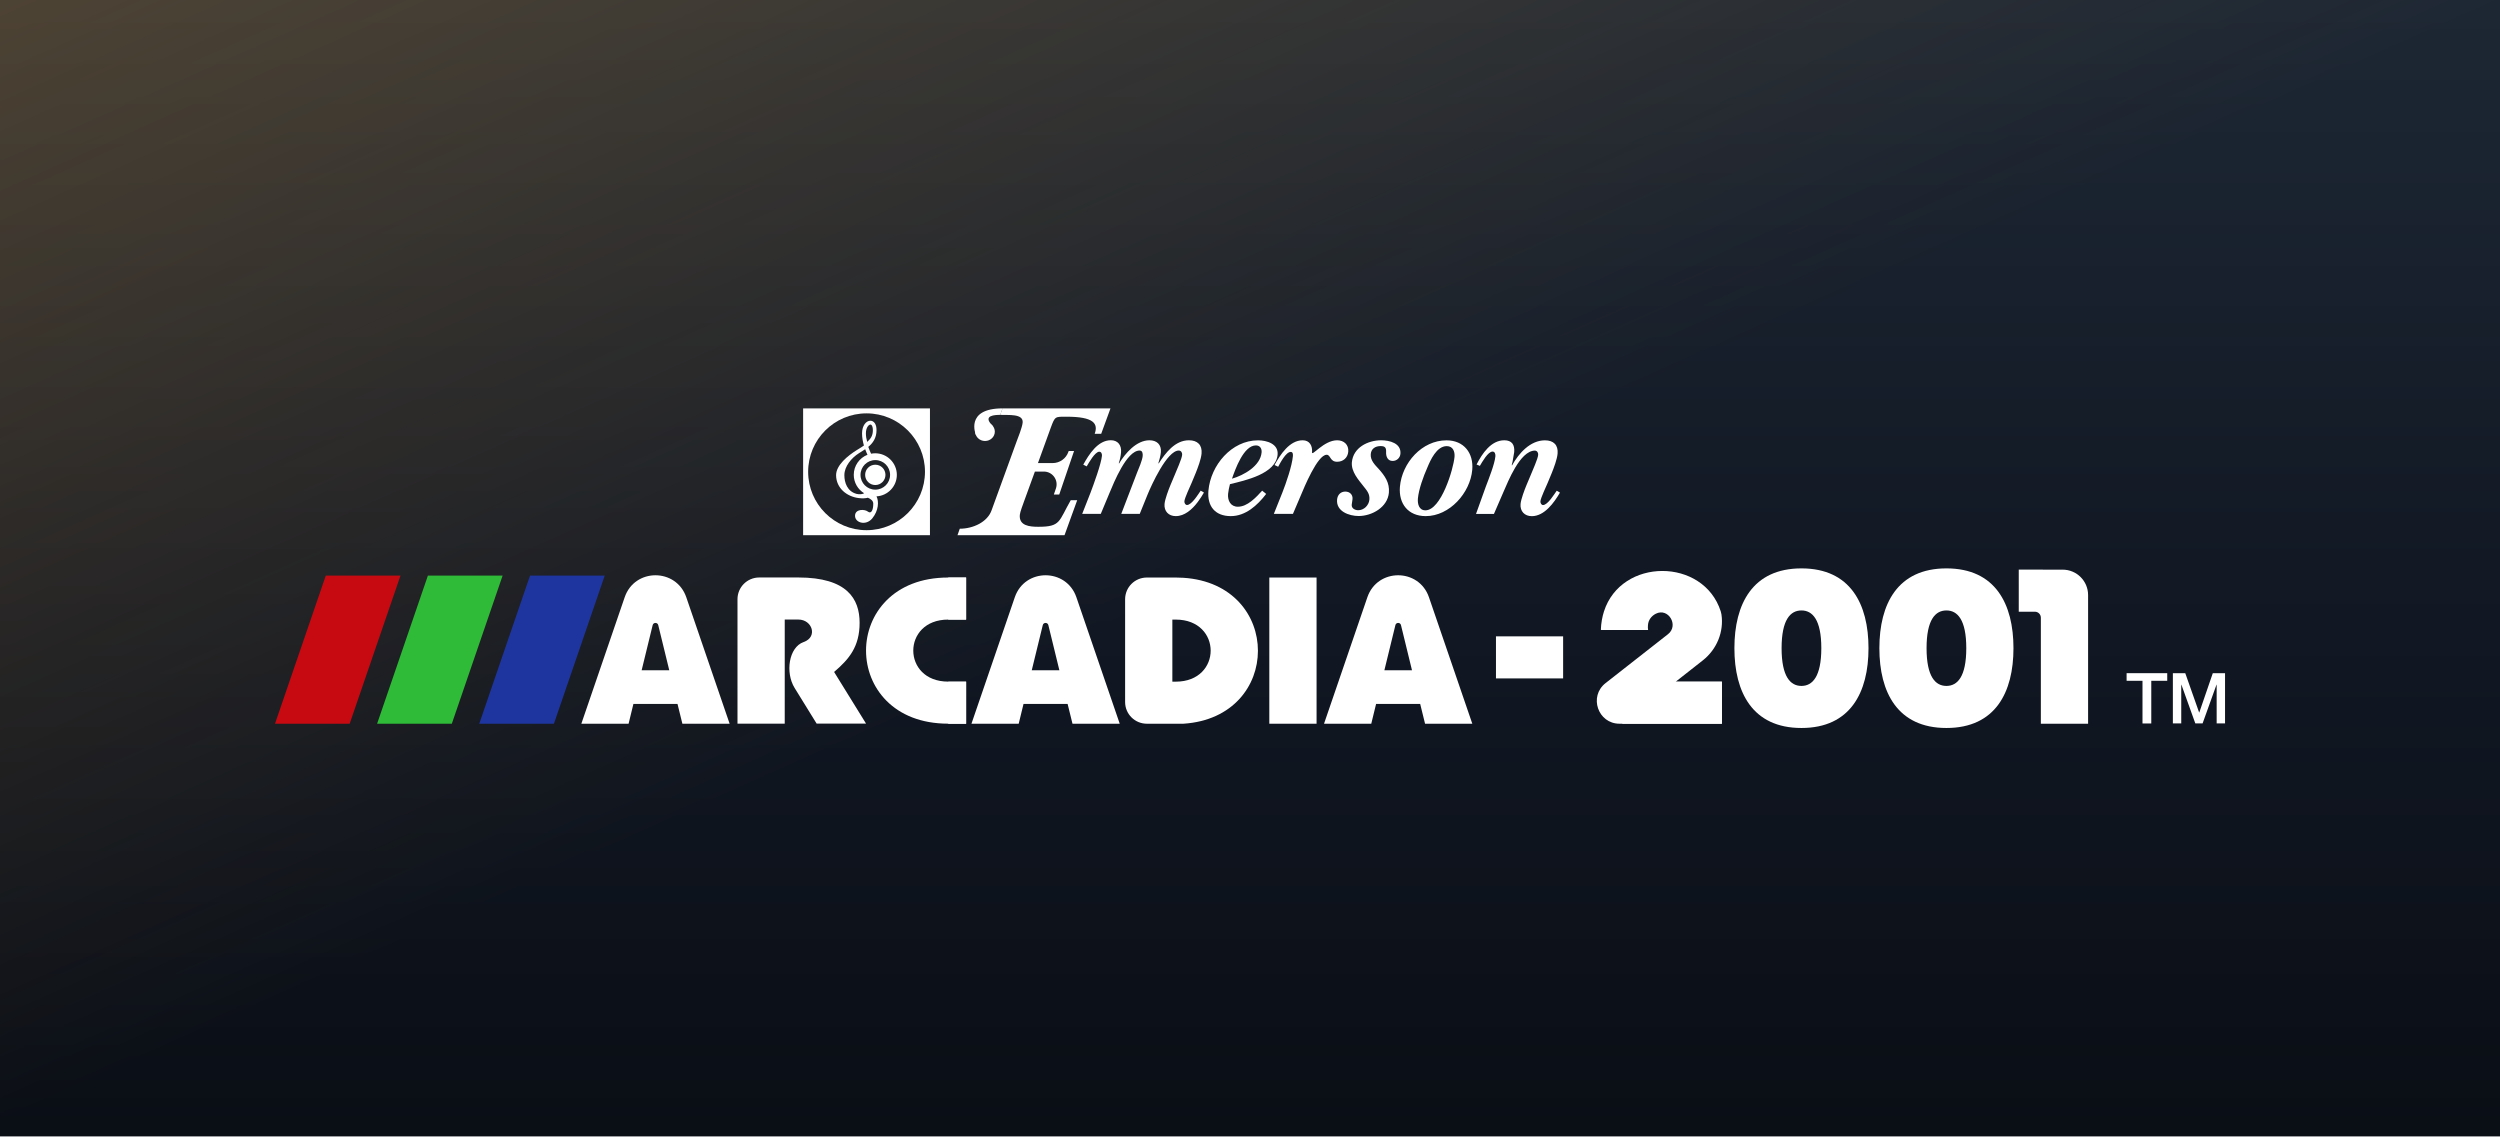
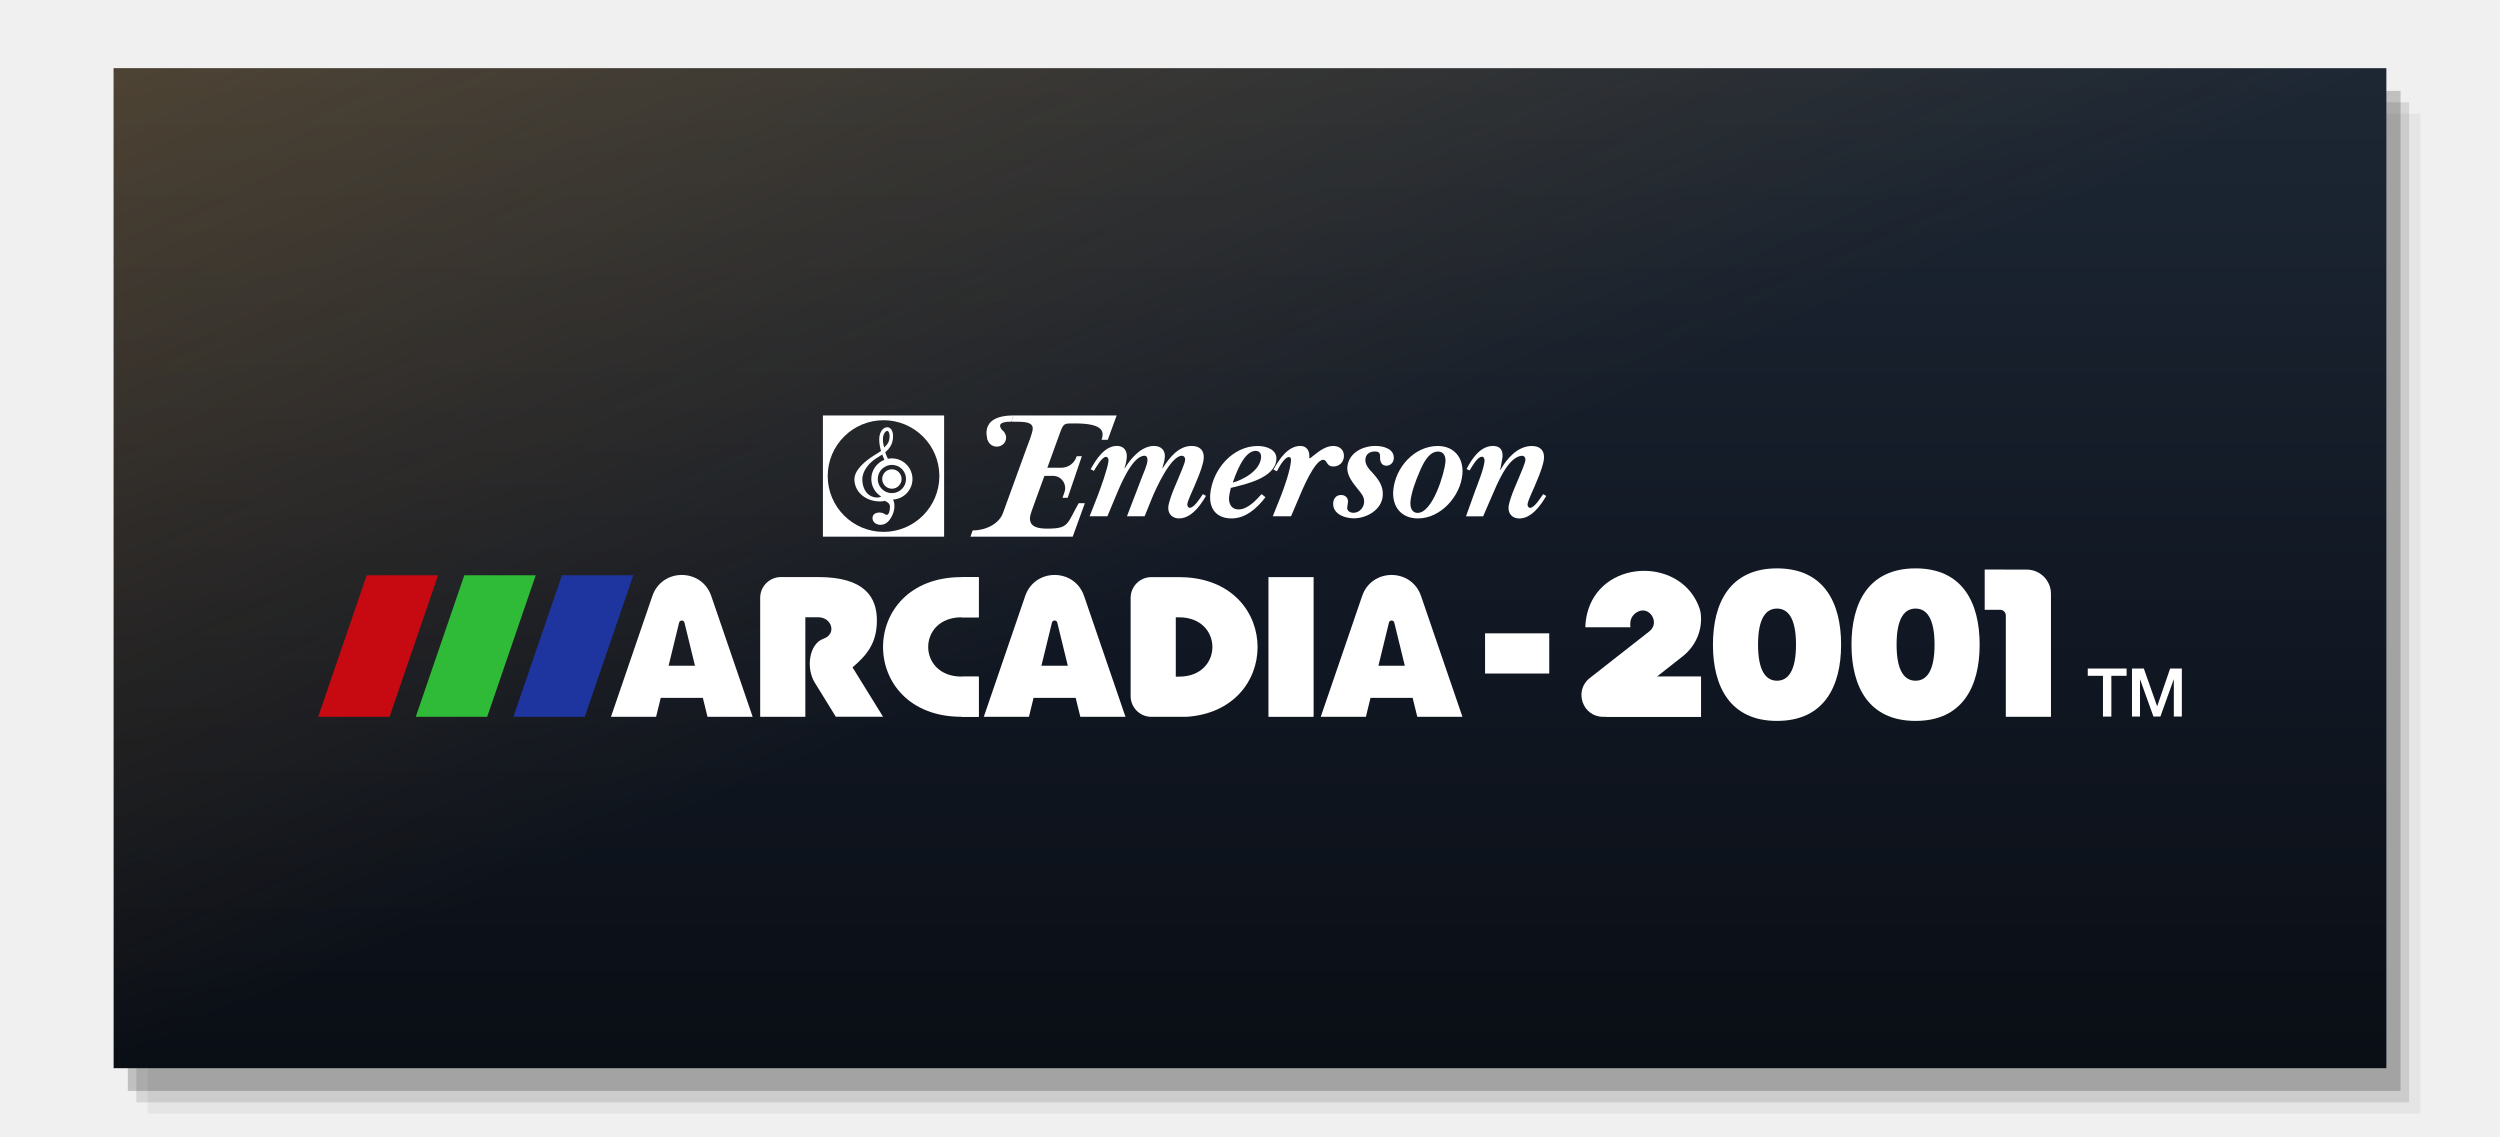
<svg xmlns="http://www.w3.org/2000/svg" viewBox="0 0 440 200" preserveAspectRatio="xMidYMid meet">
  <defs>
    <linearGradient id="capBase" x1="0" y1="0" x2="0" y2="1">
      <stop offset="0" stop-color="#1d2734" />
      <stop offset="0.5" stop-color="#121925" />
      <stop offset="1" stop-color="#0a0e15" />
    </linearGradient>
    <linearGradient id="capBloom" x1="0" y1="0" x2="1" y2="1">
      <stop offset="0" stop-color="#D59234" stop-opacity="0.26" />
      <stop offset="0.5" stop-color="#D59234" stop-opacity="0" />
    </linearGradient>
  </defs>
-   <rect width="440" height="200" fill="url(#capBase)" />
-   <rect width="440" height="200" fill="url(#capBloom)" />
-   <g transform="translate(48.400 71.875) scale(0.0894)">
+   <rect x="26.0" y="20.0" width="400" height="176" fill="#000000" fill-opacity="0.05" />
+   <rect x="24.0" y="18.0" width="400" height="176" fill="#000000" fill-opacity="0.11" />
+   <rect x="22.5" y="16.0" width="400" height="176" fill="#000000" fill-opacity="0.2" />
+   <rect x="20" y="12" width="400" height="176" fill="url(#capBase)" />
+   <rect x="20" y="12" width="400" height="176" fill="url(#capBloom)" />
+   <g transform="translate(56.000 73.121) scale(0.08544)">
    <style type="text/css">
	.st0{fill:#C70A11;}
	.st1{fill:#2FBB37;}
	.st2{fill:#1E35A0;}
	.st3{fill:#FFFFFF;}
</style>
    <g>
      <g>
        <g>
          <path class="st3" d="M1432.2,0l-4.5,12.8c15.4,0.8,45.8-3,44.2,15.1c-0.8,9.1-9,29.8-12.5,38.9l-48.7,133.9     c-8.1,23-36.2,36.2-62.6,36.2l-4.5,12.8c0.9,0,210.6,0,210.7,0l25-69h-12.7c-24,41.9-19.4,52.4-63.9,52.4     c-17,0-38.3-1.9-36.4-23.4c0.5-6,6.3-20.7,8.4-26.8l21.3-58.5h17.6c17.2,0,29.3,16.9,23.8,33.2l-4.1,12h10.6l29.2-85.7h-10.6     l-0.5,1.5c-4.6,13.4-17.1,22.3-31.2,22.3h-28.8l25.3-69.8c8.4-22.6,8.3-21.5,31.3-21.5c52.9,0,62.5,13.3,55.1,33.7h12.8L1644.8,0     H1432.2z" />
          <path class="st3" d="M1605.5,166c6.1-16.1,21.1-57.1,22.5-72.6c0.3-3.4-1-8.1-5.3-8.1c-8.4,0-20.8,22.2-24.7,28.9l-6.8-3.4     c11.2-20.2,28.7-48.1,54.3-48.1c14.1,0,21.3,10.1,20.1,23.9c-0.6,7.4-2.3,14.8-4.5,21.2l0.6,0.7c12.2-20.2,34.2-45.7,59.8-45.7     c14.5,0,23.8,8.4,22.5,23.5c-0.6,7.4-3,14.8-4.9,21.5l0.6,0.7c13.3-20.8,32.2-45.7,59.5-45.7c17.1,0,26.4,9.4,24.9,26.2     c-1,11.1-7.1,27.2-11.4,38l-8.1,19.5c-3,7.1-13.7,29.6-14.3,36.3c-0.3,3,1.7,7.4,5.1,7.4c4.7,0,10.2-5.3,15.2-11.5     c5.1-6.3,9.5-13.5,11.8-16.7l6.4,3.7c-3.5,6-7.6,12.6-12.4,18.9c-11.1,14.6-25.7,27.5-43.1,27.5c-14.1,0-23.3-9.7-22.1-23.9     c0.8-9.4,7.8-27.9,11.7-37.3l8.5-20.2c3.4-8.4,13.9-31.6,14.5-39.3c0.4-4.4-2.3-8.4-6.7-8.4c-23.2,0-54.1,68.9-61.4,86.7     l-15.4,38H1666l30.9-80.6c3.4-8.1,10.6-25.2,11.3-33.3c0.4-5-0.4-10.8-6.1-10.8c-25.5,0-51,63.9-59,83l-17.4,41.7h-36.6     L1605.5,166z" />
          <path class="st3" d="M1951.3,168.4c-17.5,22.9-40.8,43.7-69.7,43.7c-30.6,0-46.7-19.2-44-50.1c4.4-50.1,45.6-99.1,97.7-99.1     c17.5,0,40.4,7.1,38.5,28.2c-3.3,38-63.9,50.7-93.8,58.1c-1.6,6.4-3.1,12.8-3.7,19.2c-1.1,13.1,4.9,25.2,19.3,25.2     c18.8,0,35.5-18.1,47.8-31.6L1951.3,168.4z M1942.3,86.7c0.7-7.7-3.2-13.8-11.2-13.8c-24.2,0-40.7,47-47.1,65.5     C1907.2,131.8,1940,113.3,1942.3,86.7z" />
          <path class="st3" d="M2004,207.7h-37.6l16.8-42c7.3-18.5,19-52.4,20.7-71.6c0.3-3.7,0.1-8.4-4.3-8.4c-9.4,0-20.7,21.8-24.7,29.2     l-7.1-3.4c11.2-20.5,29.5-48.7,55.4-48.7c13.8,0,19.5,11.1,18.4,23.5c-0.9,9.7,22.9-23.5,49.4-23.5c13.4,0,23.1,8.7,21.9,22.5     c-1.1,12.1-10.1,19.8-21.9,19.8c-14.5,0-12.6-13.8-20.6-13.8c-18.1,0-44.7,65.2-51,80.3L2004,207.7z" />
          <path class="st3" d="M2120,106.2c2.6-29.2,31.7-43.4,57.6-43.4c16.5,0,39.8,5.7,38,26.6c-0.7,8.1-7.3,14.1-15.3,14.1     c-10.1,0-13.3-9.1-12.9-17.5c0.4-8.1-1.7-11.8-10.7-11.8c-10.8,0-18.6,5.4-19.5,15.8c-1.1,12.4,8.5,21.5,15.6,29.2     c11.9,13.4,21.8,26.9,20.1,46.7c-2.5,28.9-33.6,46-59.5,46c-18.8,0-44.6-9.1-42.5-32.3c0.8-9.1,6.8-15.8,16.2-15.8     c8.4,0,15,5.7,14.2,14.8l-0.8,5.7l-0.8,5.4c-0.6,7.4,6.8,10.8,12.8,10.8c11.4,0,21-9.7,22-20.8c1-11.4-4.8-17.8-11.2-25.9     C2132.9,140.5,2118.5,124.7,2120,106.2z" />
          <path class="st3" d="M2214.6,154.3c4.1-47.1,43.3-91.4,91.7-91.4c34.3,0,53.6,25.2,50.7,58.1c-4,45.4-44.6,91.1-91.6,91.1     C2231.1,212.1,2211.8,187.9,2214.6,154.3z M2268.4,117c-7.5,16.8-16.8,42.3-18.4,60.5c-0.9,10.4,2,23.2,14.8,23.2     c30.9,0,55.2-81.3,57.3-105.2c0.9-10.8-3.2-21.2-15.3-21.2C2286.9,74.3,2274.8,101.5,2268.4,117z" />
          <path class="st3" d="M2383.6,154.3c5.7-15.1,17.7-45,19-60.2c0.3-3.7-0.9-9.1-5.6-9.1c-9.1,0-20.6,20.8-25,28.2l-6.5-2.7     c11-21.5,28.4-47.7,54.6-47.7c14.8,0,20.7,8.7,19.5,23.2l-3.3,19.2l-1.6,6.4l0.6,0.7c13.2-23.9,35.9-49.4,64.8-49.4     c17.1,0,26.4,9.4,24.9,26.2c-1,11.1-7.1,27.2-11.4,38l-8.1,19.5c-3,7.1-13.7,29.6-14.3,36.3c-0.3,3,1.7,7.4,5.1,7.4     c9.4,0,22.4-21.8,27-28.2l6.4,3.7c-11.5,19.8-30.6,46.4-55.5,46.4c-14.1,0-23.3-9.7-22.1-23.9c0.8-9.4,7.8-27.9,11.7-37.3     l8.5-20.2c3.4-8.4,13.9-31.6,14.5-39.3c0.4-4.4-2.3-8.4-6.7-8.4c-29.3,0.7-52.7,61.2-61.9,82l-18.5,42.7h-35.3L2383.6,154.3z" />
          <ellipse class="st3" cx="1397.8" cy="45.8" rx="19.3" ry="18.4" />
          <path class="st3" d="M1427.8,12.8c-9,0-35.9,0.3-15.9,20.6c4.1,4.1-1,10.1-1,10.1l-14.5,2.3l-16.6,6.3c0,0-22.4-52.1,52.6-52.1" />
        </g>
        <g>
          <g>
            <path class="st3" d="M1181.8,150.9c11,0,20-9,20-20s-8.9-20-20-20s-20,8.9-20,20S1170.8,150.9,1181.8,150.9" />
            <path class="st3" d="M1149.5,88.3l3.5-2.2c2.9-1.8,5.9-3.6,8.9-5.7c1.5,4.3,3.1,7.9,4.5,10.9c-15.8,6.2-27,21.6-27,39.5      c0,15.4,8.2,28.8,20.5,36.3c-3.6,2.1-9.6,2.6-15.1,1.2c-18.3-4.9-23.9-22.5-23.9-36.7C1120.8,114.5,1134.7,97.6,1149.5,88.3       M1172.2,31.8c0.4,0,1.6,0,2.8,1.9c0.9,1.4,2,4.2,2,9.3c0,11.4-4.6,16.9-11.1,23c-1.6-6-2.6-10.2-2.6-16.6      C1163.2,37.6,1169,31.8,1172.2,31.8 M1181.8,101.8c16.1,0,29.1,13,29.1,29.1s-13,29.1-29.1,29.1s-29.1-13-29.1-29.1      S1165.8,101.8,1181.8,101.8 M1149.3,176.6c7.8,0.9,13.3,0.5,17.9-0.7c5.5,2.3,10.6,5.9,10.6,11.7c0,12.9-4.1,20.7-10.6,15.6      c-6.4-5.1-25.3-5.5-25.3,8.3s21.6,20.2,34,5s13.3-33.5,8.3-43.2c0-0.1-0.1-0.1-0.1-0.1c22.3-1.2,40.1-19.7,40.1-42.3      c0-23.4-19.1-42.5-42.5-42.5c-2.8,0-5.6,0.3-8.2,0.8c-1.6-3.4-3.6-8-5.5-13.4c8.9-7.4,16.2-17.3,16.2-32.9c0-5.6-1-10-3.1-13.3      c-2.2-3.4-5.3-5.3-9-5.3c-8.1,0-16.4,9.3-16.4,25c0,8.3,1.6,16.5,3.7,23.8c-3.3,2.4-6.8,4.5-10.3,6.7l-3.6,2.2      c-17.3,10.8-40.9,29.5-40.9,49.5C1104.8,157.3,1126,173.8,1149.3,176.6" />
          </g>
          <path class="st3" d="M1039.7,0v249.7h249.7V0H1039.7z M1164.6,239.8c-63.5,0-115-51.5-115-115s51.5-115,115-115s115,51.5,115,115     C1279.5,188.3,1228,239.8,1164.6,239.8z" />
        </g>
      </g>
      <g>
        <g>
          <g>
            <path class="st3" d="M1100.7,518.9c29.3-25.1,50.2-49.5,50.2-96.8c0-46.9-24.3-89.2-120.6-89.2l0,0h-26.8l0,0h-50.2      c-23.6,0-42.8,19.1-42.8,42.8v245h93v-205h26.8l0,0c27.6,0,38.7,34.5,10.4,44.3c-29.3,10.2-36.4,60.2-17.8,90.3l43.4,70.3h97.3      L1100.7,518.9z" />
          </g>
          <g>
            <rect x="1957.5" y="333" class="st3" width="93" height="287.8" />
          </g>
          <g>
            <path class="st3" d="M2810.9,496.1c27.4-21.5,41.8-56,36.7-90.5c-0.5-2.6-1-4.6-1.4-6c-34.1-106.1-195.9-106-229.9,0.2      c-3.4,10.7-5.6,22.6-6.1,35.6c0,0.5,0.4,0.9,0.9,0.9h92.1c-0.5-3.1-0.6-6.1-0.3-9.1c0.5-10.6,7-18.6,15.4-22.9      c24.7-12.6,46,23,24.1,40.2l-123,96.4c-33.4,26.2-14.9,79.9,27.6,79.9h4.6c0.1,0,0.3-0.1,0.5-0.1l-0.1,0.1h196.6V538h-91      L2810.9,496.1z" />
          </g>
          <g>
            <rect x="2403.7" y="448.8" class="st3" width="132.2" height="82.8" />
          </g>
          <g>
            <path class="st3" d="M3432.9,317.4v82.9h31.8c6.5,0,11.7,5.3,11.7,11.7v208.8h93V367.5c0-27.6-22.4-50-50-50L3432.9,317.4      L3432.9,317.4z" />
          </g>
          <g>
            <path class="st3" d="M1788.3,333.5l-14.8-0.5h-0.1l0,0h-6.8l0,0h-50.2c-23.6,0-42.8,19.1-42.8,42.8v202.3      c0,23.6,19.1,42.7,42.8,42.7h72C1984,608.1,1984,346.2,1788.3,333.5z M1773.4,538L1773.4,538h-6.8V415.8h6.8      C1864.9,415.9,1864.9,538,1773.4,538z" />
          </g>
          <g>
            <path class="st3" d="M1325.2,415.8h35.3V333h-35.3c-215.5,0-215.5,287.8,0,287.7v0.1h35.3V538h-35.3v-0.1      C1233.7,537.9,1233.7,415.8,1325.2,415.8z" />
          </g>
          <g>
            <path class="st3" d="M802,620.8h93l-85.3-248.9c-19.8-57.8-101.6-57.8-121.3,0l-85.3,248.9h93l9.5-39h86.8L802,620.8z       M721.8,515.6l21.6-88.5c1.1-6.3,10.1-6.3,11.2,0l21.6,88.5H721.8z" />
          </g>
          <g>
            <path class="st3" d="M1570,620.8h93l-85.3-248.9c-19.8-57.8-101.6-57.8-121.3,0l-85.3,248.9h93l9.5-39h86.8L1570,620.8z       M1489.8,515.6l21.6-88.5c1.1-6.3,10.1-6.3,11.2,0l21.6,88.5H1489.8z" />
          </g>
          <g>
            <path class="st3" d="M2264.1,620.8h93l-85.3-248.9c-19.8-57.8-101.6-57.8-121.3,0l-85.3,248.9h93l9.5-39h86.8L2264.1,620.8z       M2184,515.6l21.6-88.5c1.1-6.3,10.1-6.3,11.2,0l21.6,88.5H2184z" />
          </g>
          <g>
            <path class="st3" d="M3005.1,315c-96.4,0-132,70.3-132,157.1s35.6,157.1,132,157.1s132-70.3,132-157.1S3101.5,315,3005.1,315z       M3005.1,546.4c-21.6,0-39.1-18-39.1-74.3s17.4-74.3,39.1-74.3c21.6,0,39.1,18,39.1,74.3S3026.6,546.4,3005.1,546.4z" />
          </g>
          <g>
            <path class="st3" d="M3290.5,315c-96.4,0-132,70.3-132,157.1s35.6,157.1,132,157.1s132-70.3,132-157.1S3387,315,3290.5,315z       M3290.5,546.4c-21.6,0-39.1-18-39.1-74.3s17.4-74.3,39.1-74.3c21.6,0,39.1,18,39.1,74.3S3312.1,546.4,3290.5,546.4z" />
          </g>
        </g>
        <polygon class="st3" points="2848.4,538 2848.4,620.8 2651.9,620.8 2713.9,538   " />
        <rect x="1325.4" y="538" class="st3" width="35.3" height="82.8" />
        <rect x="1325.4" y="333" class="st3" width="35.3" height="82.8" />
        <g>
          <g>
            <polygon class="st0" points="100,329.2 0,620.8 147,620.8 247,329.2     " />
            <polygon class="st1" points="301,329.2 201,620.8 348.1,620.8 448.1,329.2     " />
            <polygon class="st2" points="502.1,329.2 402.1,620.8 549.1,620.8 649.1,329.2     " />
          </g>
        </g>
      </g>
      <g>
        <path class="st3" d="M3645.1,521.3h80.1v15h-31.4v84h-17.3v-84h-31.3v-15H3645.1z" />
        <path class="st3" d="M3736.3,521.3h24.4l27.3,77.4h0.3l26.6-77.4h24.1v98.9h-16.5v-76.3h-0.3l-27.4,76.3h-14.3l-27.4-76.3h-0.3    v76.3h-16.5L3736.3,521.3L3736.3,521.3z" />
      </g>
    </g>
  </g>
</svg>
